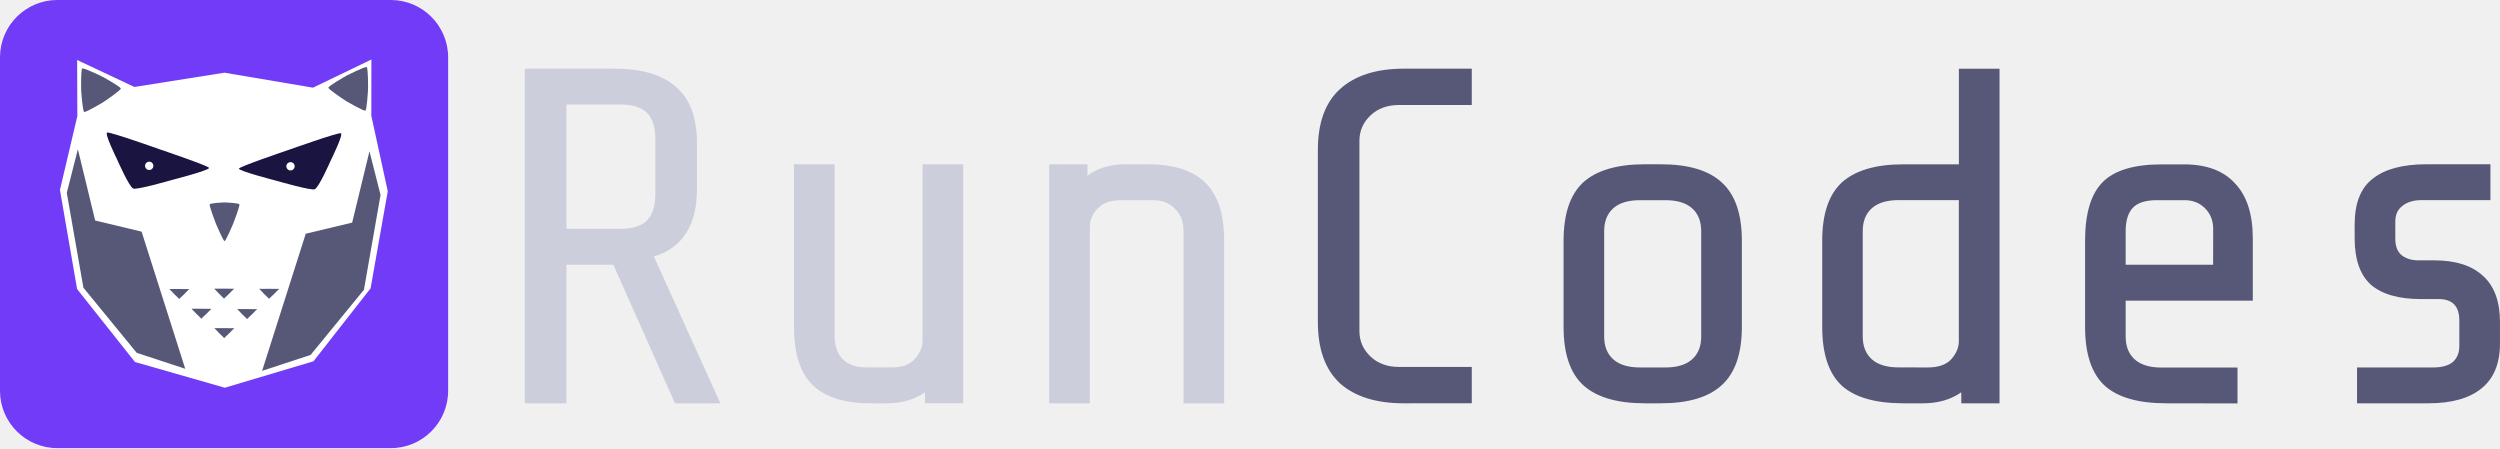
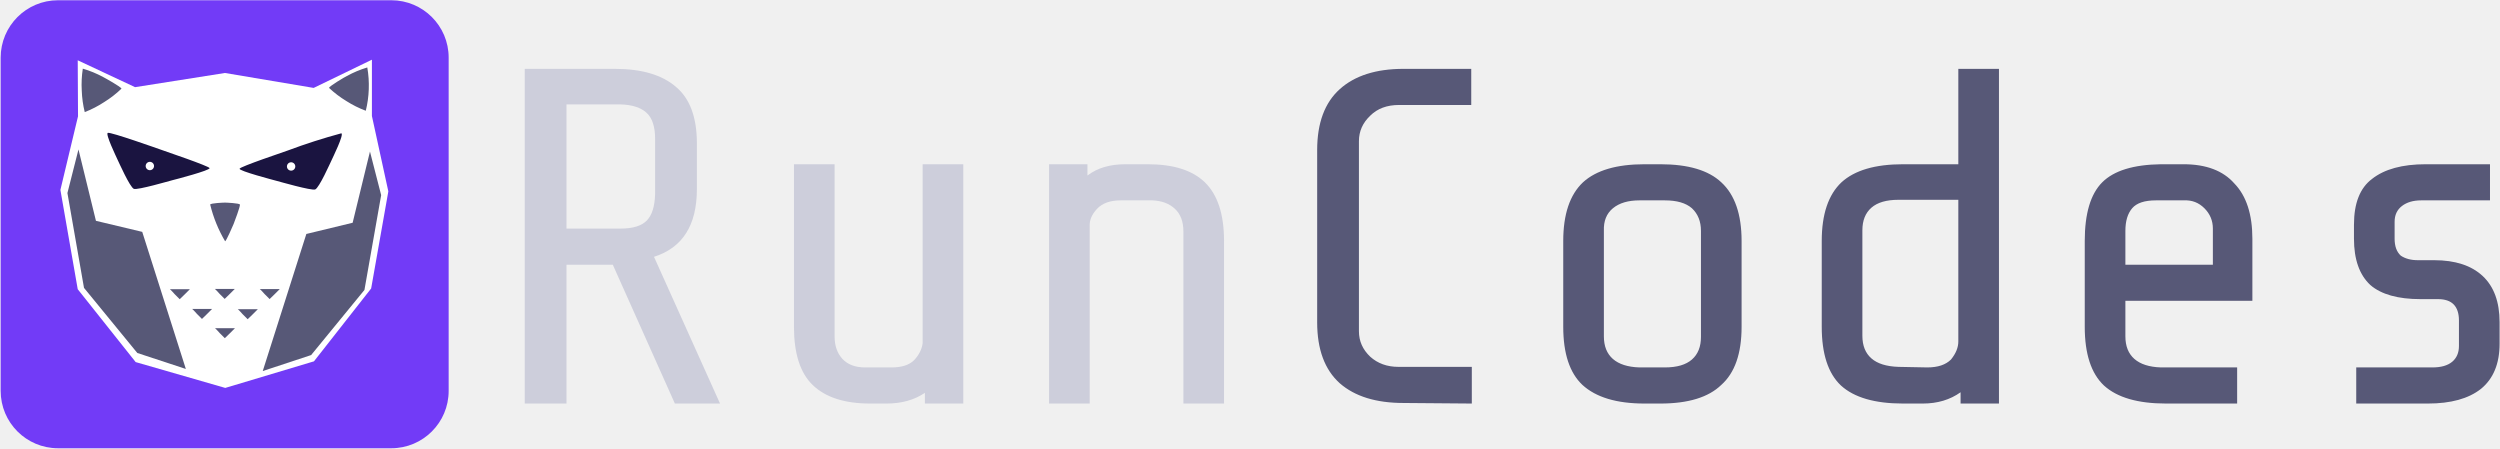
- <svg xmlns="http://www.w3.org/2000/svg" width="44.281mm" height="7.938mm" viewBox="0 0 44.281 7.938" version="1.1" id="svg1" xml:space="preserve">
-   <defs id="defs1" />
-   <g id="layer1" transform="translate(-101.3354,-144.4625)">
-     <g id="g7">
-       <g id="g1" transform="matrix(0.2645833,0,0,0.2645833,101.0708,144.1979)">
-         <g id="layer1-5">
-           <rect style="fill:#723bf7;fill-opacity:1" id="rect1" width="30" height="30" x="1" y="1" rx="3.84" ry="3.84" />
-         </g>
-         <g id="layer2">
-           <g id="g31">
-             <path style="fill:#ffffff;fill-opacity:1" d="m 6.161,20.351 3.875,4.884 6.014,1.721 5.935,-1.77 3.824,-4.884 1.15,-6.503 -1.1,-5.044 0.003,-3.771 L 21.953,6.869 16.024,5.866 9.998,6.822 6.164,5.016 6.178,8.769 5.013,13.715 Z" id="path1" />
-             <path style="fill:#1a1440;fill-opacity:1" id="path17" d="m 7.475,10.567 c 0.157,-0.175 2.767,0.257 2.999,0.292 0.216,0.032 2.676,0.362 2.745,0.569 0.073,0.223 -1.606,2.267 -1.752,2.451 -0.136,0.171 -1.651,2.137 -1.865,2.092 C 9.371,15.924 8.44,13.447 8.354,13.229 8.274,13.025 7.329,10.73 7.475,10.567 Z" transform="matrix(1.209713,0.3272563,-0.1529776,0.5654866,0.7514506,1.450555)" />
-             <path style="fill:#1a1440;fill-opacity:1" id="path18" d="m 6.18,11.235 c 0.157,-0.175 2.767,0.257 2.999,0.292 0.216,0.032 2.676,0.362 2.745,0.569 0.073,0.223 -1.606,2.267 -1.752,2.451 C 10.035,14.718 8.52,16.684 8.306,16.639 8.076,16.591 7.145,14.115 7.059,13.896 6.979,13.693 6.034,11.398 6.18,11.235 Z" transform="matrix(-1.209713,0.3272563,0.1529776,0.5654866,29.57106,1.543291)" />
-             <path style="fill:#575877;fill-opacity:1" id="path19" d="m 15.115,15.213 c -0.111,0 -0.768,-1.067 -0.824,-1.164 -0.056,-0.096 -0.651,-1.199 -0.596,-1.295 0.056,-0.096 1.308,-0.132 1.42,-0.132 0.111,0 1.364,0.035 1.42,0.132 0.056,0.096 -0.54,1.199 -0.596,1.295 -0.056,0.096 -0.713,1.164 -0.824,1.164 z" transform="matrix(0.7005497,0,0,1,5.444151,1.930166)" />
-             <path style="fill:#575877;fill-opacity:1" id="path20" d="M 5.703,4.08 C 5.807,4.033 6.873,4.751 6.966,4.817 7.059,4.883 8.083,5.66 8.072,5.773 8.061,5.887 6.906,6.451 6.802,6.499 6.699,6.546 5.514,7.044 5.421,6.978 5.329,6.912 5.417,5.63 5.428,5.516 5.439,5.403 5.599,4.128 5.703,4.08 Z" transform="rotate(-8.083258,16.74718,-0.8398113)" />
-             <path style="fill:#575877;fill-opacity:1" id="path21" d="M 5.703,4.08 C 5.807,4.033 6.873,4.751 6.966,4.817 7.059,4.883 8.083,5.66 8.072,5.773 8.061,5.887 6.906,6.451 6.802,6.499 6.699,6.546 5.514,7.044 5.421,6.978 5.329,6.912 5.417,5.63 5.428,5.516 5.439,5.403 5.599,4.128 5.703,4.08 Z" transform="matrix(-0.9918474,-0.127431,-0.127431,0.9918474,31.72582,2.173012)" />
-             <circle style="fill:#ffffff;fill-opacity:1" id="path22" cx="10.989" cy="12.102" r="0.278" />
-             <circle style="fill:#ffffff;fill-opacity:1" id="circle22" cx="20.448" cy="12.132" r="0.278" />
-             <path style="fill:#575877;fill-opacity:1" d="m 5.471,13.91 1.113,6.352 3.57,4.359 3.246,1.066 -2.921,-9.181 -3.107,-0.742 -1.159,-4.776 z" id="path24" />
-             <path style="fill:#575877;fill-opacity:1" d="m 26.476,14.049 -1.113,6.352 -3.57,4.359 -3.246,1.066 2.921,-9.181 3.107,-0.742 1.159,-4.776 z" id="path25" />
-             <path style="fill:#575877;fill-opacity:1" id="path26" d="m 13.219,20.347 c -0.007,0.013 0.684,-0.002 0.669,-0.002 -0.015,-9.8e-5 0.676,0.024 0.669,0.011 -0.007,-0.013 -0.34,0.593 -0.333,0.58 0.007,-0.013 -0.358,0.574 -0.344,0.574 0.015,9.8e-5 -0.343,-0.591 -0.336,-0.578 0.007,0.013 -0.318,-0.597 -0.325,-0.585 z" transform="matrix(1,0,0,0.5778049,-0.8852459,8.589648)" />
-             <path style="fill:#575877;fill-opacity:1" id="path27" d="m 13.219,20.347 c -0.007,0.013 0.684,-0.002 0.669,-0.002 -0.015,-9.8e-5 0.676,0.024 0.669,0.011 -0.007,-0.013 -0.34,0.593 -0.333,0.58 0.007,-0.013 -0.358,0.574 -0.344,0.574 0.015,9.8e-5 -0.343,-0.591 -0.336,-0.578 0.007,0.013 -0.318,-0.597 -0.325,-0.585 z" transform="matrix(1,0,0,0.5778049,2.11706,8.566464)" />
-             <path style="fill:#575877;fill-opacity:1" id="path28" d="m 13.219,20.347 c -0.007,0.013 0.684,-0.002 0.669,-0.002 -0.015,-9.8e-5 0.676,0.024 0.669,0.011 -0.007,-0.013 -0.34,0.593 -0.333,0.58 0.007,-0.013 -0.358,0.574 -0.344,0.574 0.015,9.8e-5 -0.343,-0.591 -0.336,-0.578 0.007,0.013 -0.318,-0.597 -0.325,-0.585 z" transform="matrix(1,0,0,0.5778049,5.130958,8.578056)" />
-             <path style="fill:#575877;fill-opacity:1" id="path29" d="m 13.219,20.347 c -0.007,0.013 0.684,-0.002 0.669,-0.002 -0.015,-9.8e-5 0.676,0.024 0.669,0.011 -0.007,-0.013 -0.34,0.593 -0.333,0.58 0.007,-0.013 -0.358,0.574 -0.344,0.574 0.015,9.8e-5 -0.343,-0.591 -0.336,-0.578 0.007,0.013 -0.318,-0.597 -0.325,-0.585 z" transform="matrix(1,0,0,0.5778049,3.658785,9.93431)" />
-             <path style="fill:#575877;fill-opacity:1" id="path30" d="m 13.219,20.347 c -0.007,0.013 0.684,-0.002 0.669,-0.002 -0.015,-9.8e-5 0.676,0.024 0.669,0.011 -0.007,-0.013 -0.34,0.593 -0.333,0.58 0.007,-0.013 -0.358,0.574 -0.344,0.574 0.015,9.8e-5 -0.343,-0.591 -0.336,-0.578 0.007,0.013 -0.318,-0.597 -0.325,-0.585 z" transform="matrix(1,0,0,0.5778049,0.5985192,9.911126)" />
-             <path style="fill:#575877;fill-opacity:1" id="path31" d="m 13.219,20.347 c -0.007,0.013 0.684,-0.002 0.669,-0.002 -0.015,-9.8e-5 0.676,0.024 0.669,0.011 -0.007,-0.013 -0.34,0.593 -0.333,0.58 0.007,-0.013 -0.358,0.574 -0.344,0.574 0.015,9.8e-5 -0.343,-0.591 -0.336,-0.578 0.007,0.013 -0.318,-0.597 -0.325,-0.585 z" transform="matrix(1,0,0,0.5778049,2.128652,11.20942)" />
-           </g>
-         </g>
-       </g>
-       <g id="text1" style="font-size:8.467px;fill:#575877;stroke-width:0.265" aria-label="RunCodes">
-         <path style="font-family:'ShureTechMono Nerd Font';-inkscape-font-specification:'ShureTechMono Nerd Font';fill:#cdcedb" d="m 111.368,149.151 v 2.455 h -0.737 v -5.927 h 1.592 q 0.72,0 1.084,0.322 0.373,0.313 0.373,0.999 v 0.813 q 0,0.957 -0.762,1.194 l 1.177,2.599 h -0.804 l -1.092,-2.455 z m 1.575,-2.227 q 0,-0.322 -0.152,-0.466 -0.144,-0.144 -0.466,-0.144 h -0.957 v 2.201 h 0.957 q 0.322,0 0.466,-0.144 0.152,-0.152 0.152,-0.474 z m 4.775,4.487 q -0.279,0.195 -0.677,0.195 h -0.288 q -0.686,0 -1.024,-0.322 -0.33,-0.322 -0.33,-1.033 v -2.879 h 0.72 v 3.048 q 0,0.254 0.144,0.406 0.152,0.144 0.406,0.144 h 0.457 q 0.271,0 0.398,-0.135 0.135,-0.135 0.152,-0.305 v -3.158 h 0.72 v 4.233 h -0.677 z m 2.879,-4.039 v 0.203 q 0.262,-0.203 0.677,-0.203 h 0.389 q 0.686,0 1.016,0.322 0.339,0.322 0.339,1.033 v 2.879 h -0.72 v -3.048 q 0,-0.254 -0.152,-0.398 -0.144,-0.152 -0.398,-0.152 h -0.559 q -0.279,0 -0.415,0.152 -0.135,0.144 -0.135,0.313 v 3.133 h -0.72 v -4.233 z" id="path42" />
-         <path style="font-family:'ShureTechMono Nerd Font';-inkscape-font-specification:'ShureTechMono Nerd Font'" d="m 126.202,151.606 q -0.737,0 -1.135,-0.356 -0.389,-0.364 -0.389,-1.084 v -3.048 q 0,-0.72 0.389,-1.075 0.398,-0.364 1.135,-0.364 h 1.202 v 0.643 h -1.287 q -0.313,0 -0.508,0.186 -0.195,0.186 -0.195,0.449 v 3.37 q 0,0.262 0.195,0.449 0.195,0.186 0.508,0.186 h 1.287 v 0.643 z m 5.986,-1.355 q 0,0.711 -0.356,1.033 -0.347,0.322 -1.084,0.322 h -0.279 q -0.737,0 -1.092,-0.322 -0.347,-0.322 -0.347,-1.033 v -1.524 q 0,-0.711 0.347,-1.033 0.356,-0.322 1.092,-0.322 h 0.279 q 0.737,0 1.084,0.322 0.356,0.322 0.356,1.033 z m -0.72,-1.693 q 0,-0.262 -0.161,-0.406 -0.161,-0.144 -0.474,-0.144 h -0.449 q -0.313,0 -0.474,0.144 -0.161,0.144 -0.161,0.406 v 1.863 q 0,0.262 0.161,0.406 0.161,0.144 0.474,0.144 h 0.449 q 0.313,0 0.474,-0.144 0.161,-0.144 0.161,-0.406 z m 4.606,2.853 q -0.279,0.195 -0.677,0.195 h -0.347 q -0.745,0 -1.092,-0.313 -0.347,-0.322 -0.347,-1.041 v -1.524 q 0,-0.711 0.347,-1.033 0.356,-0.322 1.092,-0.322 h 0.982 v -1.693 h 0.72 v 5.927 h -0.677 z m -0.593,-0.44 q 0.279,0 0.415,-0.144 0.135,-0.152 0.135,-0.322 v -2.498 h -1.067 q -0.313,0 -0.474,0.144 -0.161,0.144 -0.161,0.406 v 1.863 q 0,0.262 0.161,0.406 0.161,0.144 0.474,0.144 z m 4.225,0.635 q -0.745,0 -1.092,-0.313 -0.347,-0.322 -0.347,-1.041 v -1.524 q 0,-0.728 0.313,-1.041 0.313,-0.313 1.041,-0.313 h 0.398 q 0.601,0 0.906,0.339 0.313,0.33 0.313,0.974 v 1.101 h -2.252 v 0.635 q 0,0.262 0.161,0.406 0.161,0.144 0.474,0.144 h 1.346 v 0.635 z m 0.83,-3.09 q 0,-0.22 -0.144,-0.364 -0.144,-0.144 -0.364,-0.144 h -0.491 q -0.305,0 -0.432,0.144 -0.119,0.135 -0.119,0.406 v 0.593 h 1.549 z m 5.08,2.032 q 0,0.533 -0.33,0.796 -0.322,0.262 -0.94,0.262 h -1.262 v -0.635 h 1.346 q 0.229,0 0.347,-0.093 0.119,-0.102 0.119,-0.288 v -0.449 q 0,-0.381 -0.364,-0.381 h -0.313 q -0.593,0 -0.889,-0.254 -0.288,-0.262 -0.288,-0.821 v -0.246 q 0,-0.567 0.322,-0.813 0.322,-0.254 0.948,-0.254 h 1.135 v 0.635 h -1.219 q -0.212,0 -0.339,0.102 -0.127,0.093 -0.127,0.279 v 0.305 q 0,0.195 0.11,0.288 0.119,0.093 0.296,0.093 h 0.288 q 0.567,0 0.864,0.279 0.296,0.271 0.296,0.813 z" id="path43" />
-       </g>
-     </g>
+ <svg xmlns="http://www.w3.org/2000/svg" xml:space="preserve" width="167.36" height="30" viewBox="0 0 44.28 7.94">
+   <rect width="30" height="30" x="1" y="1" fill="#723bf7" rx="3.84" ry="3.84" transform="translate(-.26 -.26)scale(.26458)" />
+   <g transform="translate(-.26 -.26)scale(.26458)">
+     <path fill="#fff" d="m6.16 20.35 3.88 4.88 6 1.73 5.94-1.78 3.83-4.88 1.15-6.5-1.1-5.05V4.98l-3.9 1.89-5.94-1-6.02.95-3.84-1.8.02 3.75L5 13.7Z" />
+     <path fill="#1a1440" d="M8.18 9.88c.21-.06 3.3 1.04 3.59 1.14.25.09 3.17 1.08 3.22 1.22.05.15-2.28.76-2.49.81-.2.05-2.32.67-2.58.58-.27-.11-1.02-1.81-1.1-1.97-.06-.14-.84-1.74-.64-1.78m15.63.03a40 40 0 0 0-3.58 1.15c-.25.09-3.19 1.08-3.23 1.22-.06.15 2.28.76 2.5.82.19.05 2.31.66 2.56.57.27-.1 1.02-1.8 1.1-1.96.06-.14.86-1.75.65-1.8" />
+     <path fill="#575877" d="M16.03 17.14a9 9 0 0 1-1-2.46c.04-.1.92-.13 1-.13s.96.04.99.13c.04.1-.38 1.2-.42 1.3s-.5 1.16-.57 1.16M6.5 5.58a7 7 0 0 1 1.36.56c.1.05 1.22.67 1.23.78a7 7 0 0 1-1.16.9 7 7 0 0 1-1.3.67 7 7 0 0 1-.2-1.44 7 7 0 0 1 .07-1.47m19.05-.08a7 7 0 0 0-1.36.57c-.1.04-1.2.69-1.2.8a7 7 0 0 0 1.16.88 7 7 0 0 0 1.3.65 7 7 0 0 0 .2-1.44 7 7 0 0 0-.1-1.47" />
+     <circle cx="10.99" cy="12.1" r=".28" fill="#fff" />
+     <circle cx="20.45" cy="12.13" r=".28" fill="#fff" />
+     <path fill="#575877" d="m5.47 13.91 1.11 6.35 3.57 4.36 3.25 1.07-2.92-9.18-3.1-.74-1.17-4.78zm21.01.14-1.12 6.35-3.57 4.36-3.24 1.07 2.92-9.18 3.1-.75 1.16-4.77zm-14.15 6.3h1.34l-.34.34-.34.33-.34-.34c.01 0-.31-.34-.32-.33m3.01-.02h1.34l-.34.34L16 21l-.34-.34c.01 0-.31-.34-.32-.33m3.01.01h1.34l-.34.34-.34.33-.34-.34c.01 0-.31-.34-.32-.33m-1.47 1.35h1.34l-.34.34-.34.33-.34-.34c.01 0-.31-.34-.32-.33m-3.06-.02h1.34l-.34.34-.34.33-.34-.34c.01 0-.31-.34-.32-.33m1.53 1.29h1.34l-.34.34-.34.33-.34-.34c.01 0-.31-.34-.32-.33" />
+   </g>
+   <g fill="#575877" stroke-width=".26" aria-label="RunCodes" font-family="ShureTechMono Nerd Font" font-size="8.47">
+     <path fill="#cdcedb" d="M10.03 4.69v2.46h-.74V1.22h1.6q.71 0 1.08.32.37.31.37 1v.81q0 .96-.76 1.2l1.17 2.6h-.8l-1.1-2.46zm1.57-2.23q0-.32-.15-.46t-.46-.15h-.96v2.2h.96q.32 0 .46-.14t.15-.47zm4.78 4.5q-.28.19-.68.19h-.29q-.68 0-1.02-.33-.33-.32-.33-1.03V2.91h.72v3.05q0 .25.14.4t.4.15h.47q.27 0 .4-.13.13-.14.15-.3V2.91h.72v4.24h-.68zm2.88-4.05v.2q.26-.2.67-.2h.4q.68 0 1.01.32.34.33.34 1.04v2.88h-.72V4.1q0-.26-.15-.4t-.4-.15h-.56q-.28 0-.42.15t-.13.31v3.14h-.72V2.91z" />
+     <path d="M24.86 7.14q-.73 0-1.13-.35-.4-.36-.4-1.08V2.66q0-.72.4-1.08t1.13-.36h1.2v.64h-1.28q-.32 0-.51.19-.2.19-.2.45v3.37q0 .26.2.45.2.18.5.18h1.3v.65zm5.99-1.35q0 .71-.36 1.03-.34.33-1.08.33h-.28q-.74 0-1.1-.33-.34-.32-.34-1.03V4.27q0-.71.35-1.04.35-.32 1.09-.32h.28q.74 0 1.08.32.36.33.36 1.04zm-.72-1.7q0-.25-.16-.4-.16-.14-.48-.14h-.45q-.3 0-.47.14t-.16.4v1.87q0 .26.16.4t.47.15h.45q.32 0 .48-.14t.16-.4zm4.6 2.86q-.28.2-.67.2h-.35q-.75 0-1.1-.32-.34-.32-.34-1.04V4.27q0-.71.35-1.04.35-.32 1.09-.32h.98V1.22h.72v5.93h-.68zm-.59-.44q.28 0 .42-.14.13-.16.13-.32V3.54h-1.06q-.32 0-.48.14t-.16.4v1.87q0 .26.16.4t.48.15zm4.23.64q-.75 0-1.1-.32-.34-.32-.34-1.04V4.27q0-.73.31-1.04t1.04-.32h.4q.6 0 .9.34.32.33.32.98v1.1h-2.25v.63q0 .26.16.4t.47.15h1.35v.64zm.83-3.1q0-.21-.15-.36t-.36-.14h-.5q-.3 0-.42.14t-.12.4v.6h1.55zm5.08 2.04q0 .53-.33.8-.33.26-.94.26h-1.27v-.64h1.35q.23 0 .35-.1t.12-.28v-.45q0-.38-.37-.38h-.31q-.6 0-.89-.25-.29-.27-.29-.82v-.25q0-.57.32-.81.33-.26.95-.26h1.14v.64h-1.22q-.21 0-.34.1t-.13.28v.3q0 .2.11.3.12.08.3.08h.29q.56 0 .86.28t.3.82z" />
  </g>
</svg>
